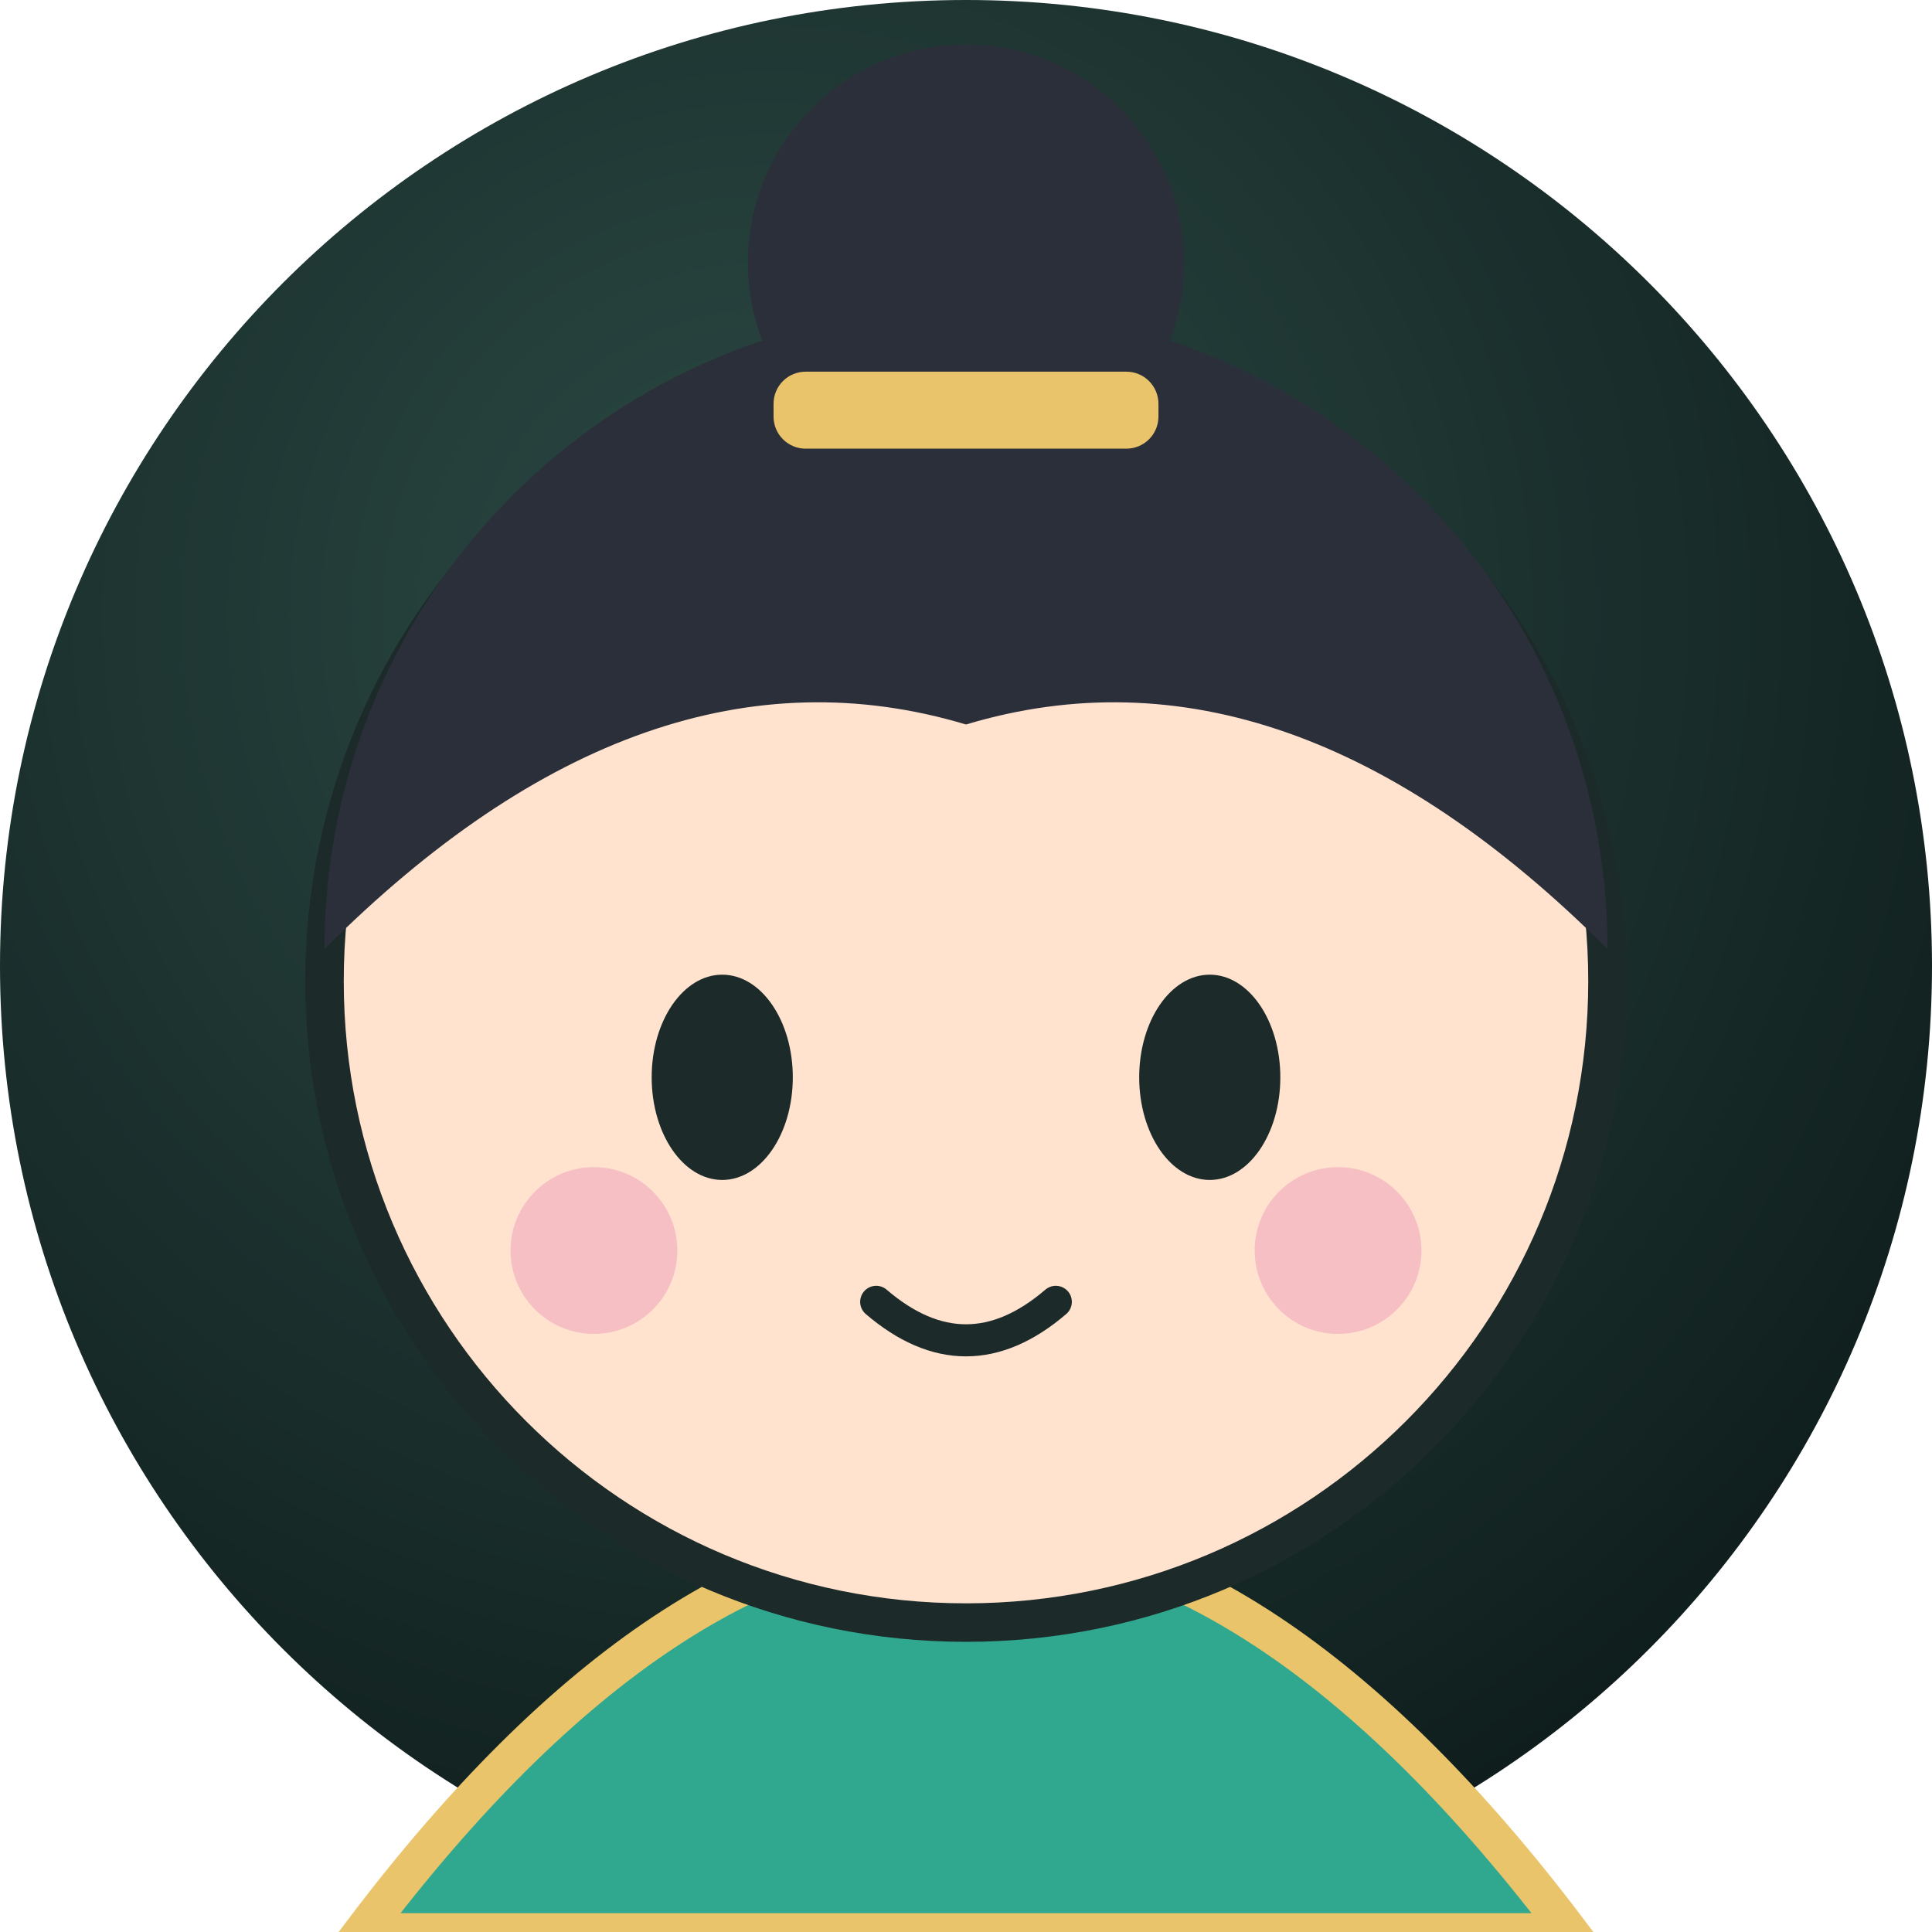
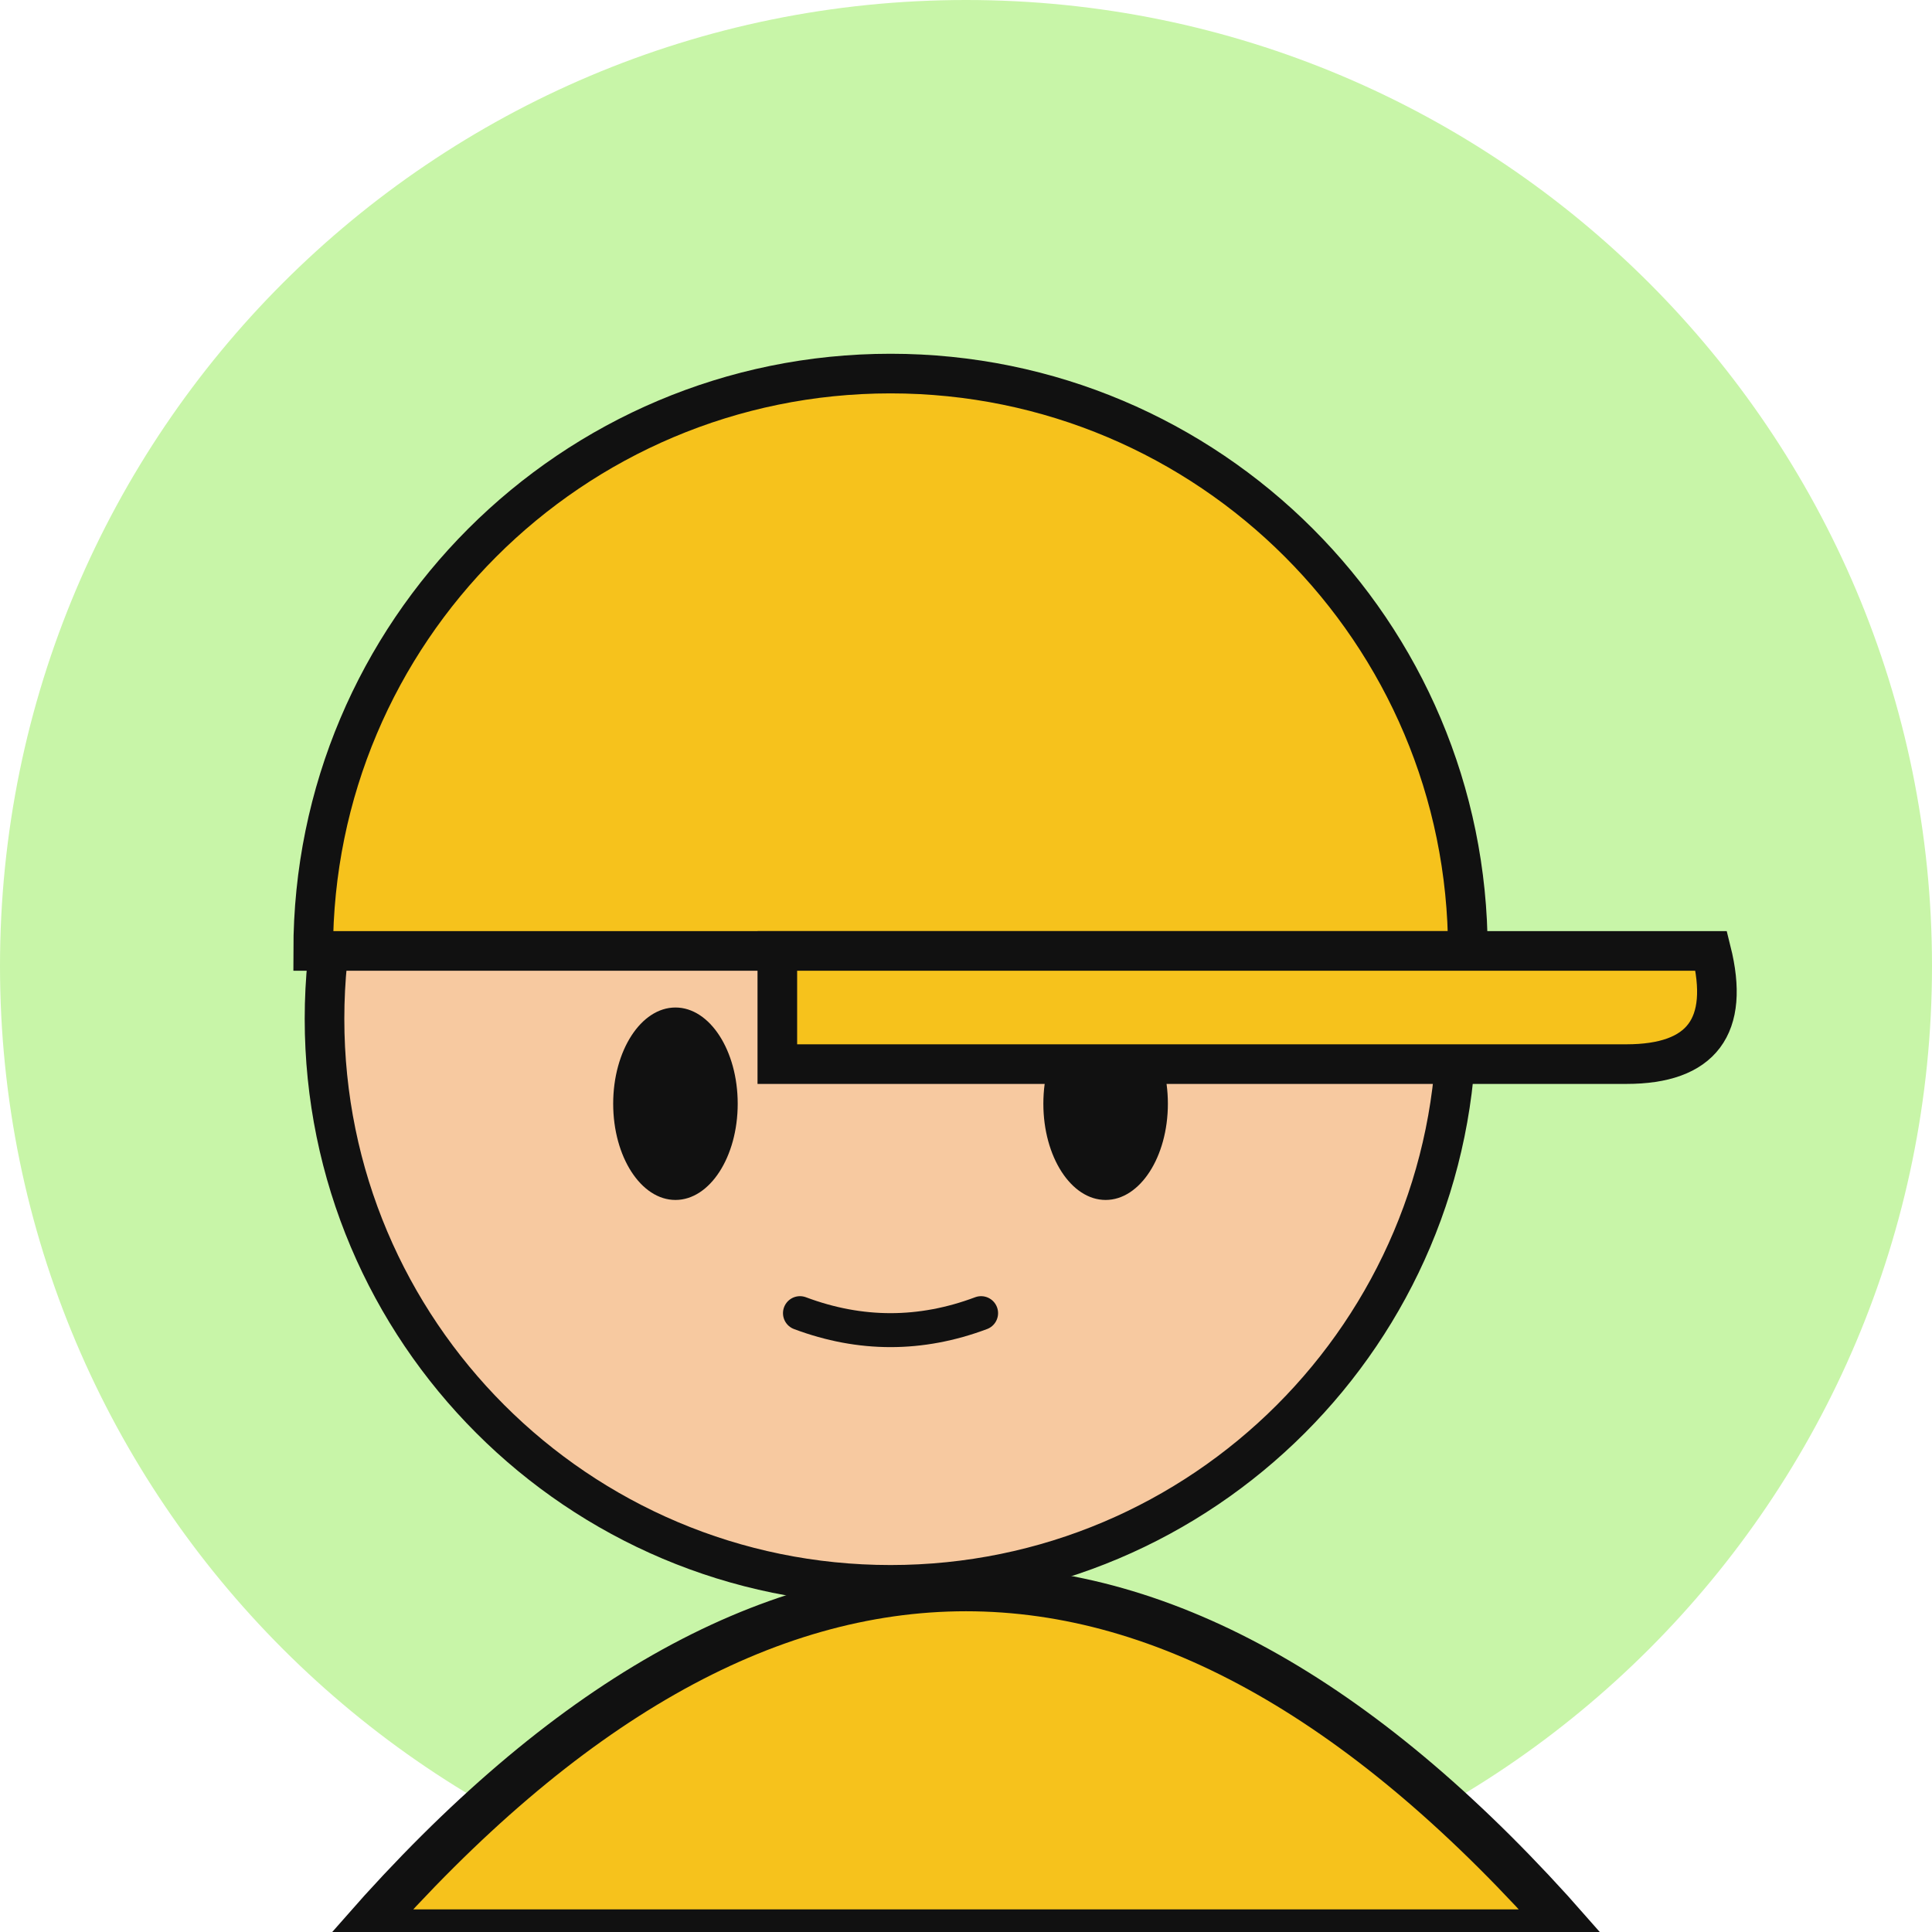
<svg xmlns="http://www.w3.org/2000/svg" viewBox="0 0 512 512" width="512" height="512">
  <defs>
    <radialGradient id="gJade" cx="40%" cy="32%" r="75%">
-       <stop offset="0" stop-color="#3fd0a9" />
-       <stop offset="1" stop-color="#14564b" />
+       <stop offset="0" stop-color="#9be564" />
+       <stop offset="1" stop-color="#1f6b25" />
    </radialGradient>
    <radialGradient id="gRed" cx="40%" cy="32%" r="75%">
      <stop offset="0" stop-color="#ff9a7a" />
      <stop offset="1" stop-color="#a3271f" />
    </radialGradient>
    <radialGradient id="gBlue" cx="40%" cy="32%" r="75%">
      <stop offset="0" stop-color="#9fd4ff" />
      <stop offset="1" stop-color="#1f5fa3" />
    </radialGradient>
    <radialGradient id="gGold" cx="40%" cy="32%" r="75%">
      <stop offset="0" stop-color="#ffe08a" />
      <stop offset="1" stop-color="#b06a00" />
    </radialGradient>
    <radialGradient id="gDark" cx="40%" cy="32%" r="75%">
      <stop offset="0" stop-color="#2c4a45" />
      <stop offset="1" stop-color="#0d1b1a" />
    </radialGradient>
    <radialGradient id="gPurple" cx="40%" cy="32%" r="75%">
      <stop offset="0" stop-color="#c9a2ff" />
      <stop offset="1" stop-color="#4a2a8a" />
    </radialGradient>
    <linearGradient id="lGold" x1="0" y1="0" x2="0" y2="1">
      <stop offset="0" stop-color="#fff3c4" />
-       <stop offset="1" stop-color="#e9c46a" />
+       <stop offset="1" stop-color="#f6c21c" />
    </linearGradient>
    <linearGradient id="lJade" x1="0" y1="0" x2="0" y2="1">
-       <stop offset="0" stop-color="#1f6f62" />
-       <stop offset="1" stop-color="#103a34" />
+       <stop offset="0" stop-color="#22402a" />
+       <stop offset="1" stop-color="#12241a" />
    </linearGradient>
    <linearGradient id="lBlade" x1="0" y1="0" x2="0" y2="1">
-       <stop offset="0" stop-color="#e8fff8" />
-       <stop offset="1" stop-color="#6fcfb6" />
+       <stop offset="0" stop-color="#ffd9c9" />
+       <stop offset="1" stop-color="#e23a1e" />
    </linearGradient>
    <linearGradient id="lSky" x1="0" y1="0" x2="0" y2="1">
-       <stop offset="0" stop-color="#bfe3d6" />
-       <stop offset="1" stop-color="#f4f1e0" />
+       <stop offset="0" stop-color="#2a1f4a" />
+       <stop offset="1" stop-color="#5a4a8f" />
    </linearGradient>
  </defs>
-   <circle cx="256" cy="256" r="256" fill="url(#gDark)" />
-   <path d="M96,512 Q256,300 416,512Z" fill="#2fa88f" stroke="#e9c46a" stroke-width="10" />
-   <circle cx="256" cy="260" r="170" fill="#ffe3cf" stroke="#1d2a2a" stroke-width="10.2" />
-   <path d="M86,251.5 A170,170 0 0 1 426,251.5 Q341.0,166.5 256,192.0 Q171.0,166.5 86,251.5Z" fill="#2b2f3a" />
-   <circle cx="256" cy="69.6" r="57.8" fill="#2b2f3a" />
-   <rect x="205.0" y="98.5" width="102.0" height="20.4" rx="8.5" fill="#e9c46a" />
-   <ellipse cx="191.4" cy="285.5" rx="18.7" ry="27.2" fill="#1d2a2a" />
-   <ellipse cx="320.6" cy="285.5" rx="18.7" ry="27.2" fill="#1d2a2a" />
-   <circle cx="157.4" cy="331.4" r="22.1" fill="#f4b6c2" opacity=".8" />
-   <circle cx="354.6" cy="331.4" r="22.1" fill="#f4b6c2" opacity=".8" />
-   <path d="M232.2,345.0 Q256,365.4 279.8,345.0" fill="none" stroke="#1d2a2a" stroke-width="8.5" stroke-linecap="round" />
+   <circle cx="256" cy="256" r="256" fill="#c8f5a8" />
+   <path d="M96,512 Q256,330 416,512Z" fill="#f6c21c" stroke="#111" stroke-width="12" />
+   <circle cx="236" cy="270" r="150" fill="#f7c9a0" stroke="#111111" stroke-width="10.5" />
+   <ellipse cx="179.0" cy="292.5" rx="16.5" ry="25.5" fill="#111111" />
+   <ellipse cx="293.0" cy="292.5" rx="16.5" ry="25.5" fill="#111111" />
+   <path d="M212.0,348.0 Q236,357.0 260.0,348.0" fill="none" stroke="#111111" stroke-width="9.0" stroke-linecap="round" />
+   <path d="M83.0,252.0 A153.0,153.0 0 0 1 389.0,252.0Z" fill="#f6c21c" stroke="#111111" stroke-width="10.5" />
+   <path d="M206.0,252.0 H453.5 Q461.0,282.0 431.0,282.0 H206.0Z" fill="#f6c21c" stroke="#111111" stroke-width="10.5" />
</svg>
